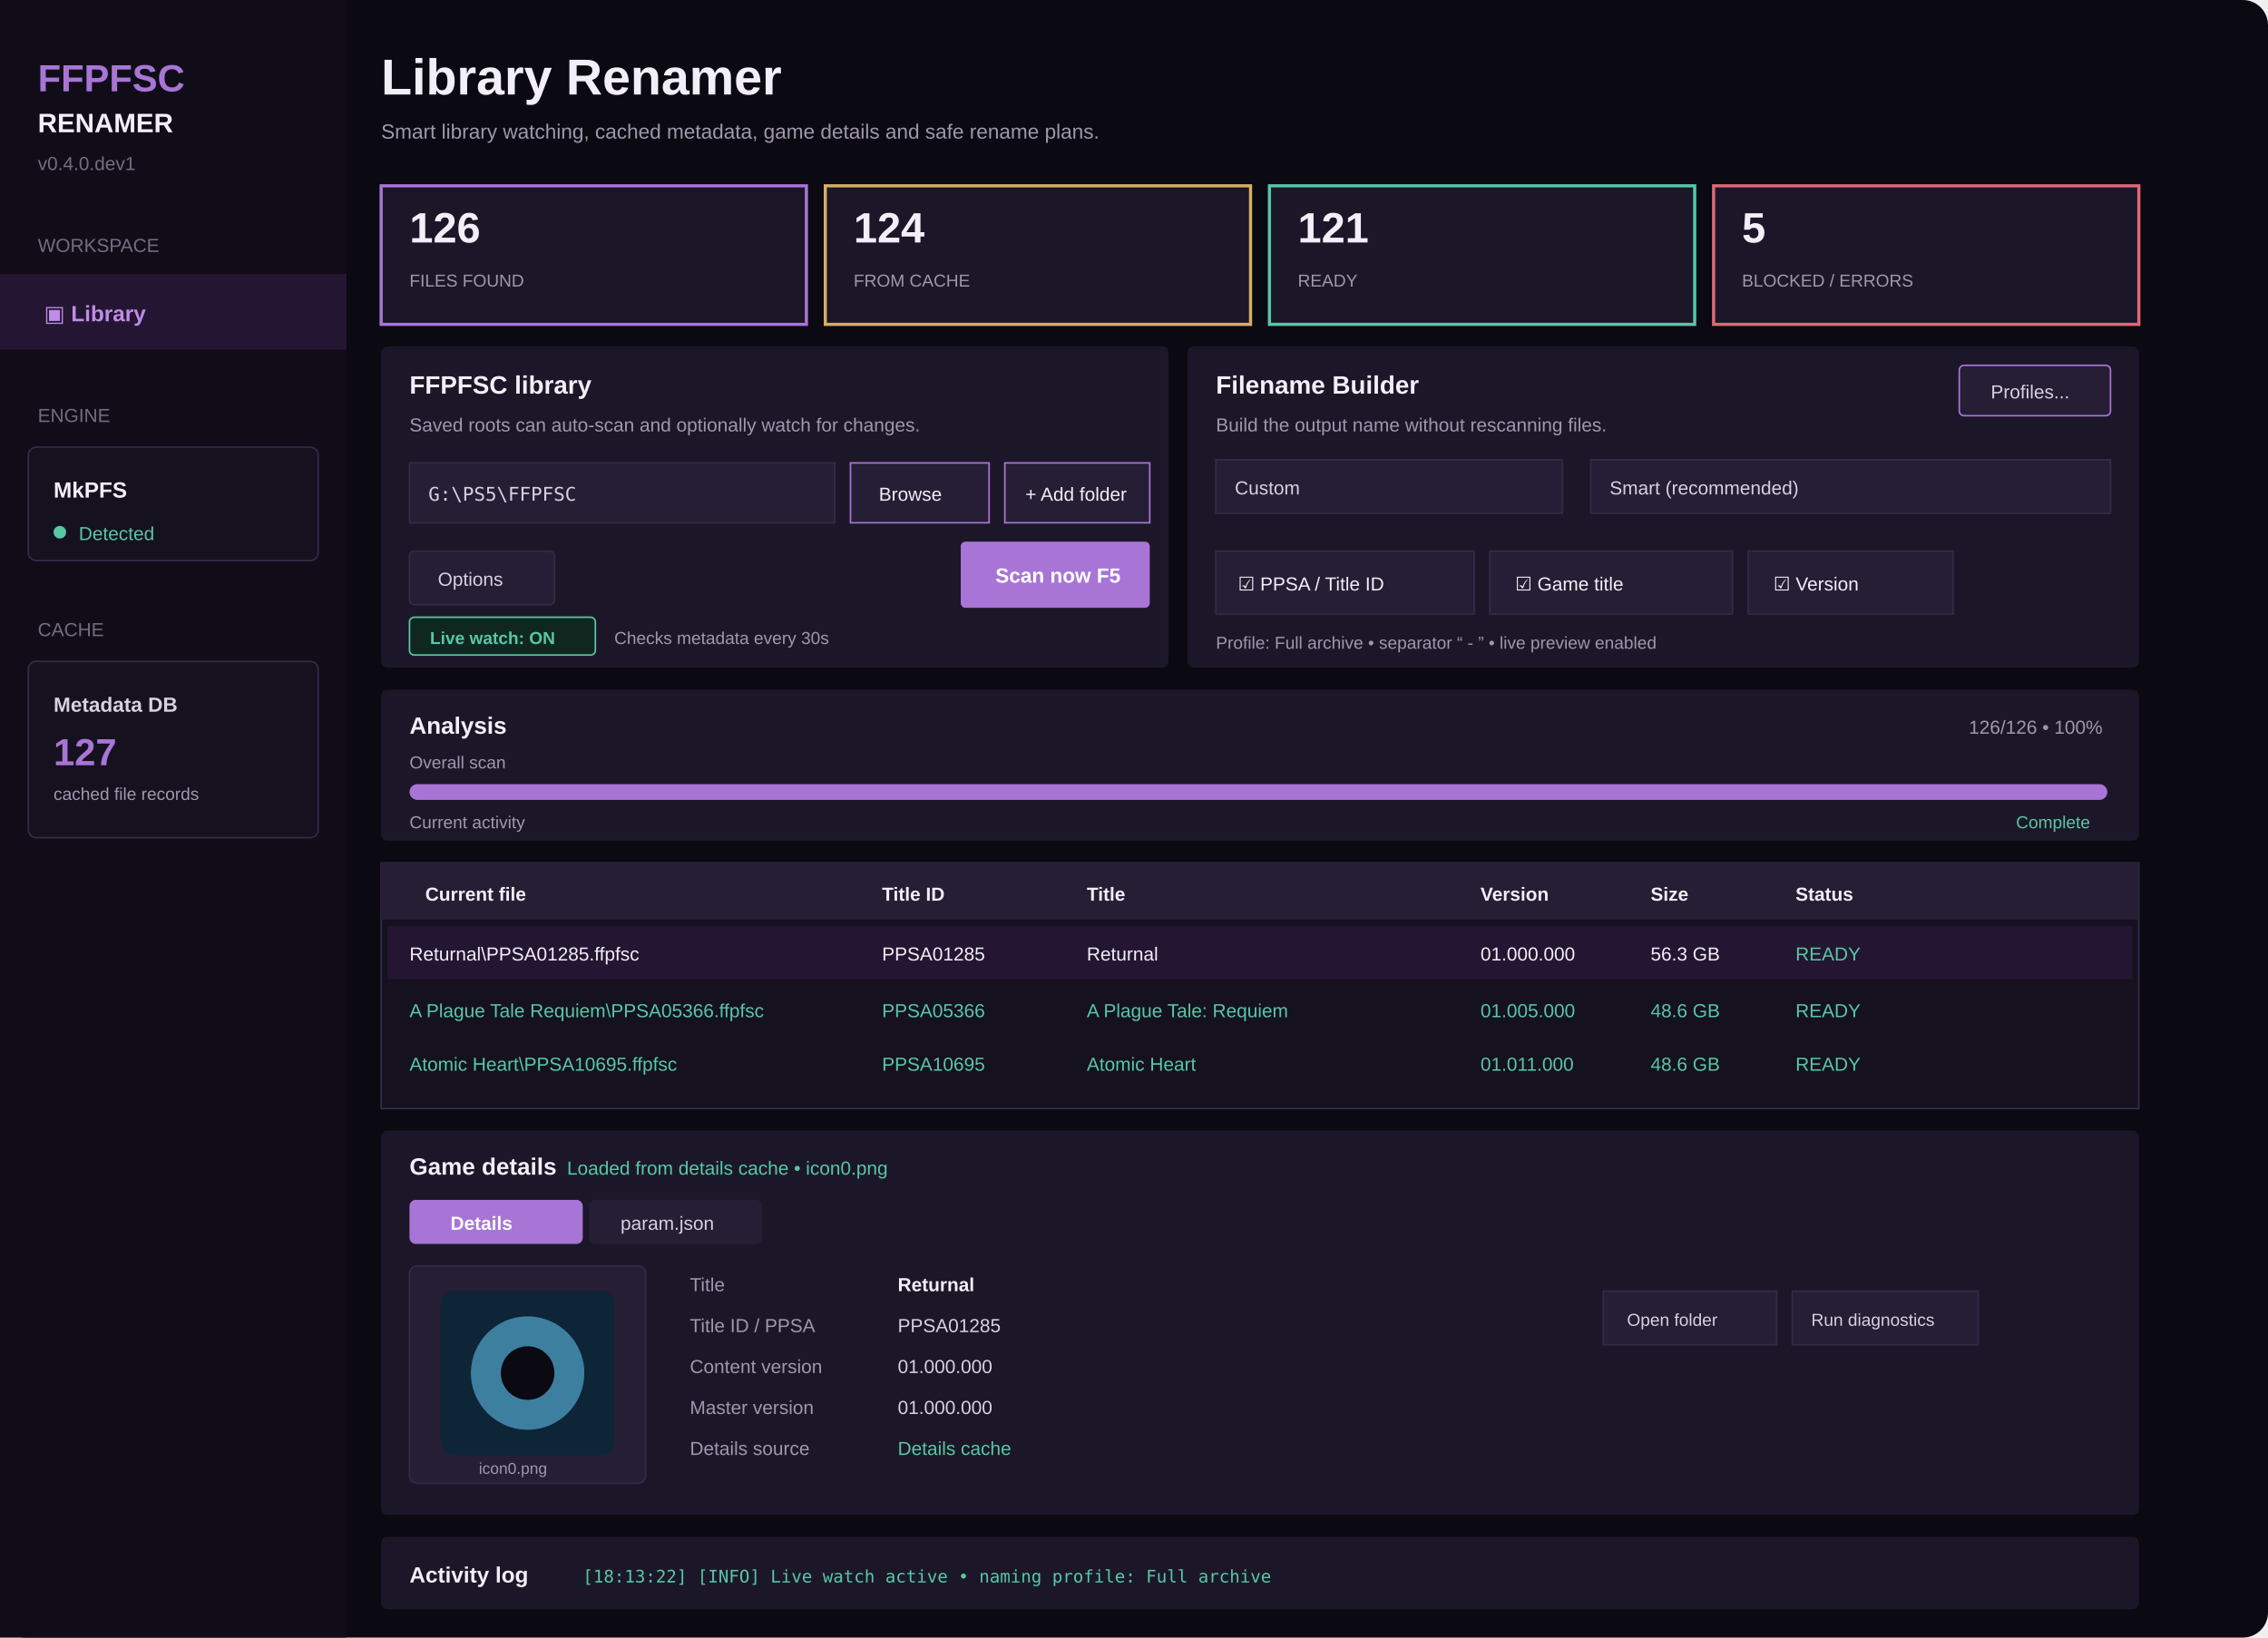
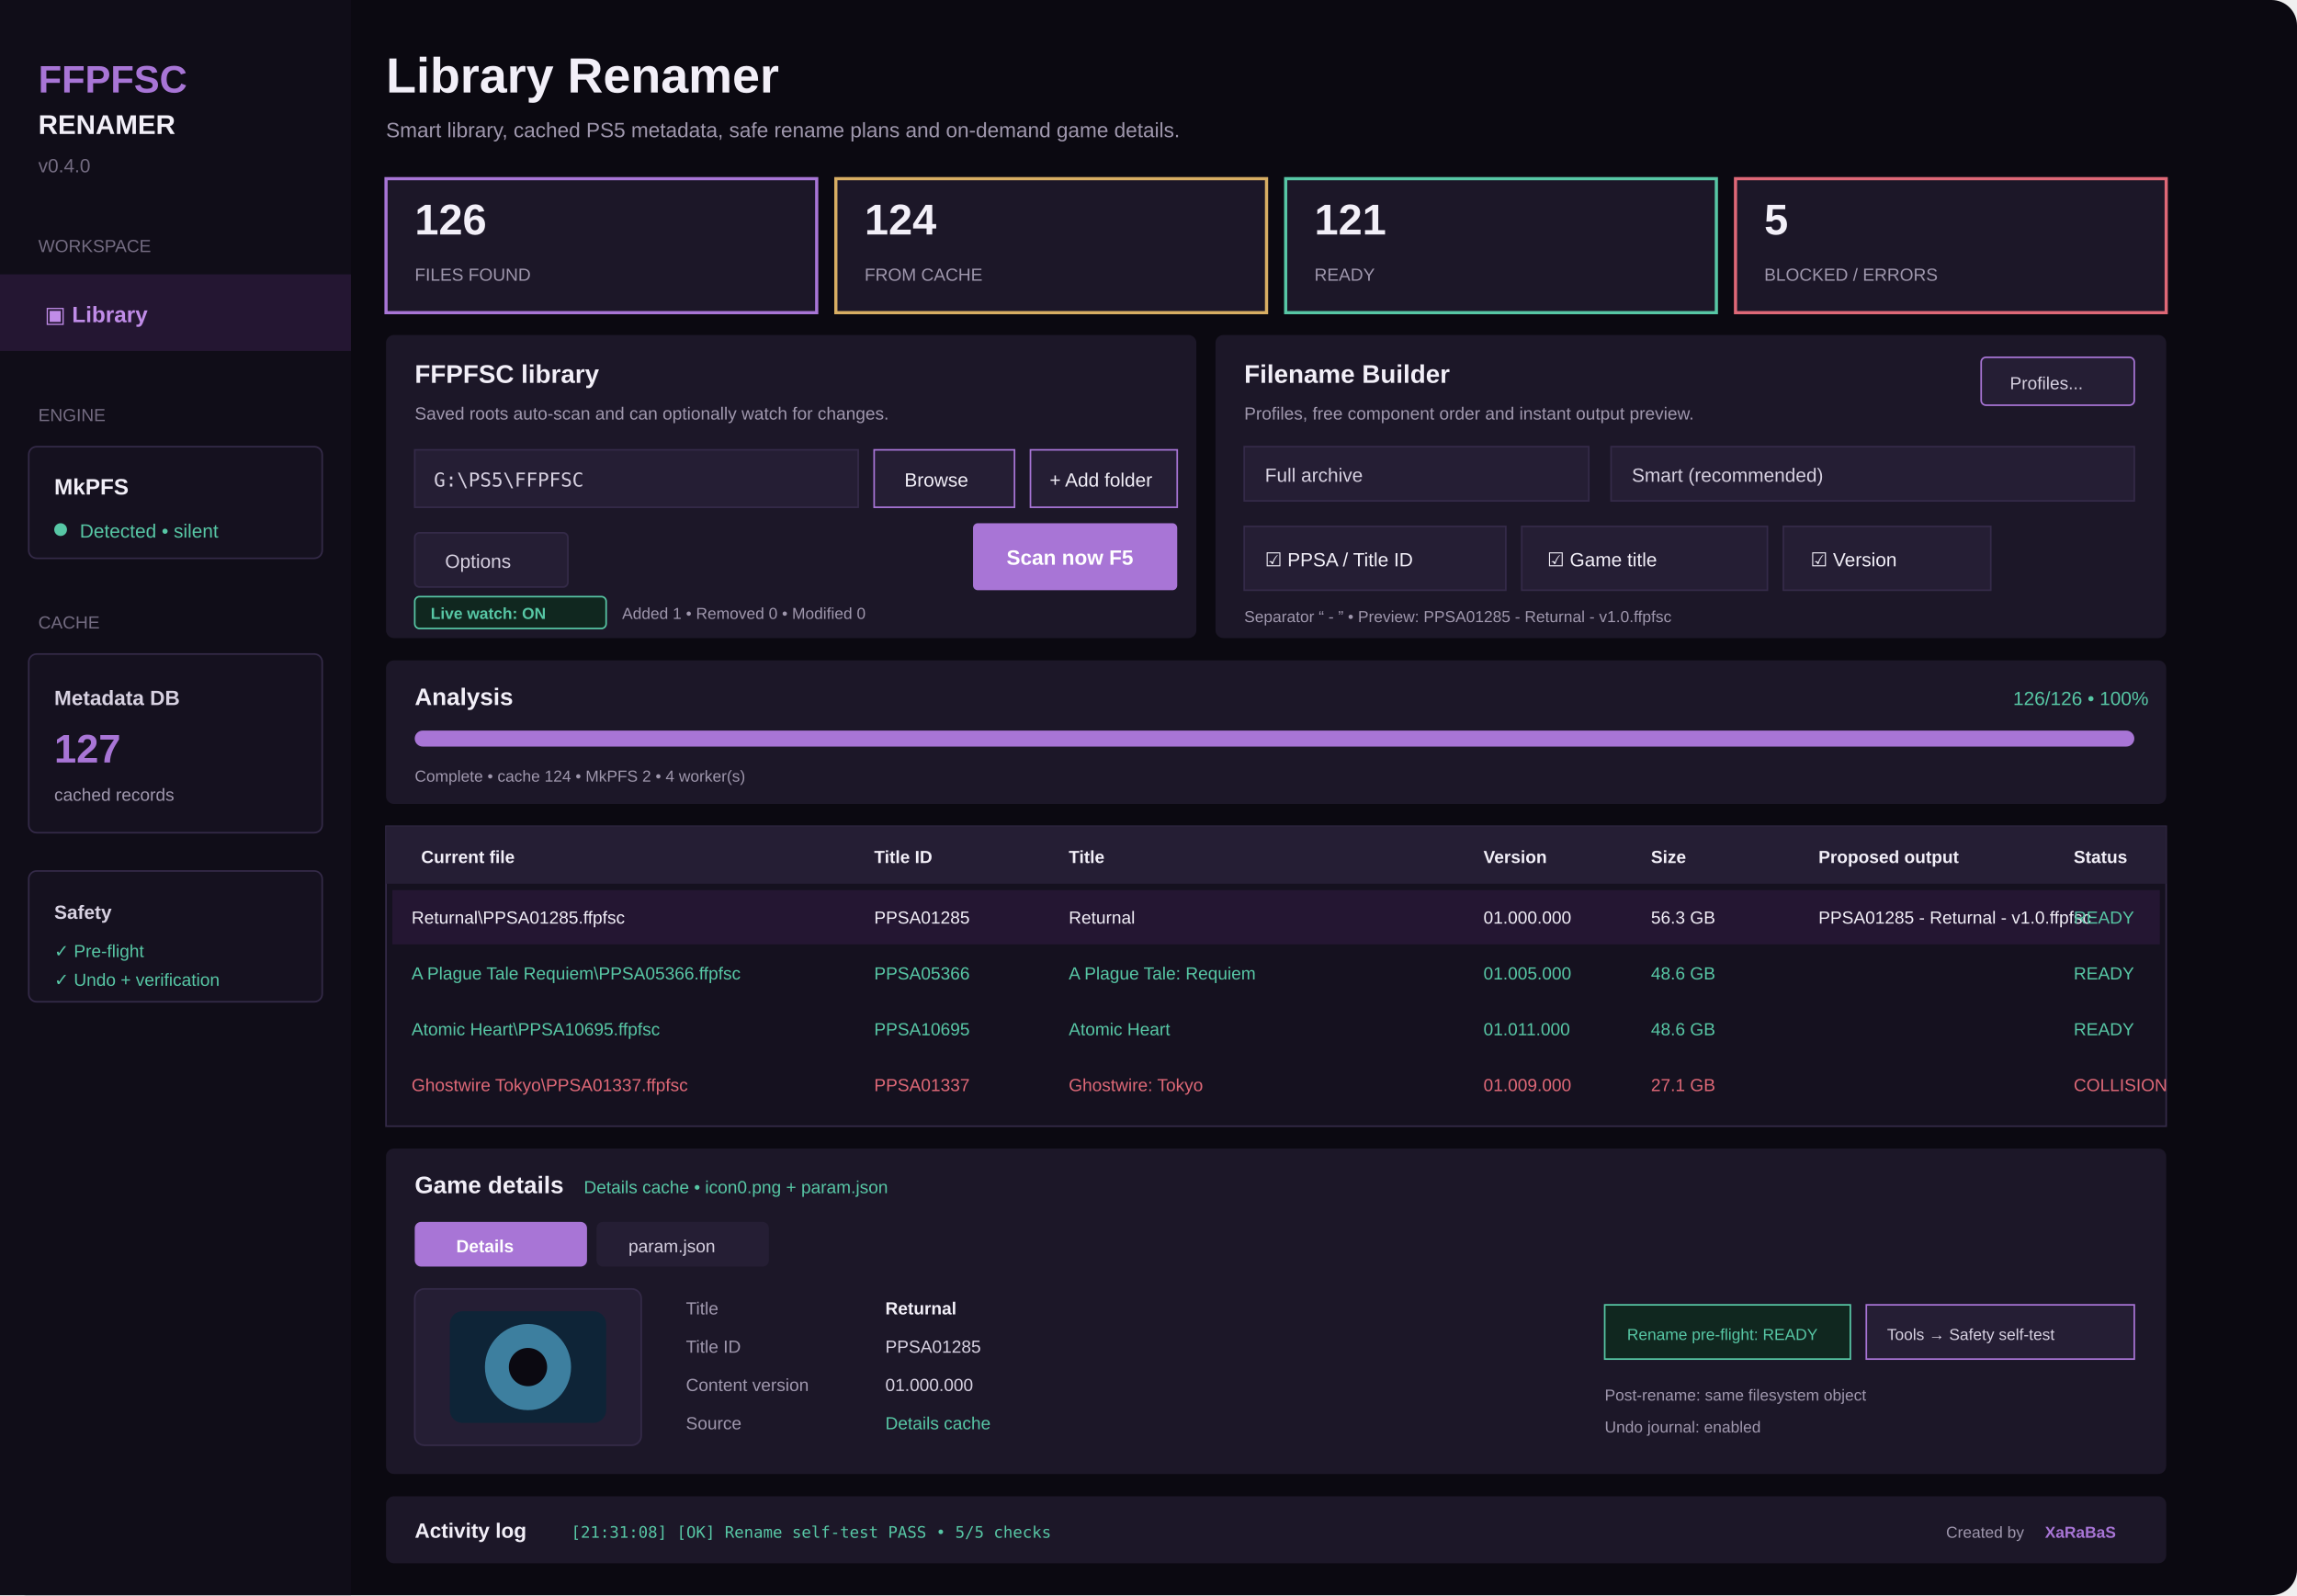
- <svg xmlns="http://www.w3.org/2000/svg" width="1440" height="1040" viewBox="0 0 1440 1040">
-   <rect width="1440" height="1040" rx="16" fill="#0b0911" />
-   <rect width="220" height="1040" fill="#100d18" />
-   <g font-family="Segoe UI,Arial">
+ <svg xmlns="http://www.w3.org/2000/svg" width="1440" height="1000" viewBox="0 0 1440 1000">
+   <rect width="1440" height="1000" rx="16" fill="#0b0911" />
+   <rect width="220" height="1000" fill="#100d18" />
+   <g font-family="Segoe UI, Arial, sans-serif">
    <text x="24" y="58" fill="#a875d6" font-size="24" font-weight="700">FFPFSC</text>
    <text x="24" y="84" fill="#f2eff8" font-size="17" font-weight="700">RENAMER</text>
-     <text x="24" y="108" fill="#746c82" font-size="12">v0.4.0.dev1</text>
-     <text x="24" y="160" fill="#746c82" font-size="12">WORKSPACE</text>
-     <rect x="0" y="174" width="220" height="48" fill="#241632" />
-     <text x="28" y="204" fill="#c08ce8" font-size="14" font-weight="700">▣  Library</text>
-     <text x="24" y="268" fill="#746c82" font-size="12">ENGINE</text>
-     <rect x="18" y="284" width="184" height="72" rx="5" fill="#15111f" stroke="#342a48" />
-     <text x="34" y="316" fill="#f2eff8" font-size="14" font-weight="700">MkPFS</text>
-     <circle cx="38" cy="338" r="4" fill="#57c7a5" />
-     <text x="50" y="343" fill="#57c7a5" font-size="12">Detected</text>
-     <text x="24" y="404" fill="#746c82" font-size="12">CACHE</text>
-     <rect x="18" y="420" width="184" height="112" rx="5" fill="#15111f" stroke="#342a48" />
-     <text x="34" y="452" fill="#d7d1e1" font-size="13" font-weight="700">Metadata DB</text>
-     <text x="34" y="486" fill="#a875d6" font-size="24" font-weight="700">127</text>
-     <text x="34" y="508" fill="#9f97ad" font-size="11">cached file records</text>
-     <text x="242" y="60" fill="#f2eff8" font-size="32" font-weight="700">Library Renamer</text>
-     <text x="242" y="88" fill="#9f97ad" font-size="13">Smart library watching, cached metadata, game details and safe rename plans.</text>
-     <rect x="242" y="118" width="270" height="88" fill="#1c1728" stroke="#a875d6" stroke-width="2" />
-     <text x="260" y="154" fill="#f2eff8" font-size="27" font-weight="700">126</text>
-     <text x="260" y="182" fill="#9f97ad" font-size="11">FILES FOUND</text>
-     <rect x="524" y="118" width="270" height="88" fill="#1c1728" stroke="#d8ae63" stroke-width="2" />
-     <text x="542" y="154" fill="#f2eff8" font-size="27" font-weight="700">124</text>
-     <text x="542" y="182" fill="#9f97ad" font-size="11">FROM CACHE</text>
-     <rect x="806" y="118" width="270" height="88" fill="#1c1728" stroke="#57c7a5" stroke-width="2" />
-     <text x="824" y="154" fill="#f2eff8" font-size="27" font-weight="700">121</text>
-     <text x="824" y="182" fill="#9f97ad" font-size="11">READY</text>
-     <rect x="1088" y="118" width="270" height="88" fill="#1c1728" stroke="#df6877" stroke-width="2" />
-     <text x="1106" y="154" fill="#f2eff8" font-size="27" font-weight="700">5</text>
-     <text x="1106" y="182" fill="#9f97ad" font-size="11">BLOCKED / ERRORS</text>
-     <rect x="242" y="220" width="500" height="204" rx="4" fill="#1c1728" />
-     <text x="260" y="250" fill="#f2eff8" font-size="16" font-weight="700">FFPFSC library</text>
-     <text x="260" y="274" fill="#9f97ad" font-size="12">Saved roots can auto-scan and optionally watch for changes.</text>
-     <rect x="260" y="294" width="270" height="38" fill="#251e34" stroke="#342a48" />
-     <text x="272" y="318" fill="#d7d1e1" font-family="Consolas" font-size="12">G:\PS5\FFPFSC</text>
-     <rect x="540" y="294" width="88" height="38" fill="#251e34" stroke="#a875d6" />
-     <text x="558" y="318" fill="#f2eff8" font-size="12">Browse</text>
-     <rect x="638" y="294" width="92" height="38" fill="#251e34" stroke="#a875d6" />
-     <text x="651" y="318" fill="#f2eff8" font-size="12">+ Add folder</text>
-     <rect x="260" y="350" width="92" height="34" rx="3" fill="#251e34" stroke="#342a48" />
-     <text x="278" y="372" fill="#d7d1e1" font-size="12">Options</text>
-     <rect x="610" y="344" width="120" height="42" rx="3" fill="#a875d6" />
-     <text x="632" y="370" fill="white" font-size="13" font-weight="700">Scan now  F5</text>
-     <rect x="260" y="392" width="118" height="24" rx="3" fill="#10271f" stroke="#57c7a5" />
-     <text x="273" y="409" fill="#57c7a5" font-size="11" font-weight="700">Live watch: ON</text>
-     <text x="390" y="409" fill="#9f97ad" font-size="11">Checks metadata every 30s</text>
-     <rect x="754" y="220" width="604" height="204" rx="4" fill="#1c1728" />
-     <text x="772" y="250" fill="#f2eff8" font-size="16" font-weight="700">Filename Builder</text>
-     <text x="772" y="274" fill="#9f97ad" font-size="12">Build the output name without rescanning files.</text>
-     <rect x="1244" y="232" width="96" height="32" rx="3" fill="#251e34" stroke="#a875d6" />
-     <text x="1264" y="253" fill="#d7d1e1" font-size="12">Profiles...</text>
-     <rect x="772" y="292" width="220" height="34" fill="#251e34" stroke="#342a48" />
-     <text x="784" y="314" fill="#d7d1e1" font-size="12">Custom</text>
-     <rect x="1010" y="292" width="330" height="34" fill="#251e34" stroke="#342a48" />
-     <text x="1022" y="314" fill="#d7d1e1" font-size="12">Smart (recommended)</text>
-     <rect x="772" y="350" width="164" height="40" fill="#251e34" stroke="#342a48" />
-     <text x="786" y="375" fill="#f2eff8" font-size="12">☑ PPSA / Title ID</text>
-     <rect x="946" y="350" width="154" height="40" fill="#251e34" stroke="#342a48" />
-     <text x="962" y="375" fill="#f2eff8" font-size="12">☑ Game title</text>
-     <rect x="1110" y="350" width="130" height="40" fill="#251e34" stroke="#342a48" />
-     <text x="1126" y="375" fill="#f2eff8" font-size="12">☑ Version</text>
-     <text x="772" y="412" fill="#9f97ad" font-size="11">Profile: Full archive • separator “ - ” • live preview enabled</text>
-     <rect x="242" y="438" width="1116" height="96" rx="4" fill="#1c1728" />
-     <text x="260" y="466" fill="#f2eff8" font-size="15" font-weight="700">Analysis</text>
-     <text x="1250" y="466" fill="#9f97ad" font-size="12">126/126 • 100%</text>
-     <text x="260" y="488" fill="#9f97ad" font-size="11">Overall scan</text>
-     <rect x="260" y="498" width="1078" height="10" rx="5" fill="#251e34" />
-     <rect x="260" y="498" width="1078" height="10" rx="5" fill="#a875d6" />
-     <text x="260" y="526" fill="#9f97ad" font-size="11">Current activity</text>
-     <text x="1280" y="526" fill="#57c7a5" font-size="11">Complete</text>
-     <rect x="242" y="548" width="1116" height="156" fill="#15111f" stroke="#342a48" />
-     <rect x="242" y="548" width="1116" height="36" fill="#251e34" />
-     <g fill="#f2eff8" font-size="12" font-weight="700">
-       <text x="270" y="572">Current file</text>
-       <text x="560" y="572">Title ID</text>
-       <text x="690" y="572">Title</text>
-       <text x="940" y="572">Version</text>
-       <text x="1048" y="572">Size</text>
-       <text x="1140" y="572">Status</text>
+     <text x="24" y="108" fill="#746c82" font-size="12">v0.4.0</text>
+     <text x="24" y="158" fill="#746c82" font-size="11">WORKSPACE</text>
+     <rect x="0" y="172" width="220" height="48" fill="#241632" />
+     <text x="28" y="202" fill="#c08ce8" font-size="14" font-weight="700">▣  Library</text>
+     <text x="24" y="264" fill="#746c82" font-size="11">ENGINE</text>
+     <rect x="18" y="280" width="184" height="70" rx="5" fill="#15111f" stroke="#342a48" />
+     <text x="34" y="310" fill="#f2eff8" font-size="14" font-weight="700">MkPFS</text>
+     <circle cx="38" cy="332" r="4" fill="#57c7a5" />
+     <text x="50" y="337" fill="#57c7a5" font-size="12">Detected • silent</text>
+     <text x="24" y="394" fill="#746c82" font-size="11">CACHE</text>
+     <rect x="18" y="410" width="184" height="112" rx="5" fill="#15111f" stroke="#342a48" />
+     <text x="34" y="442" fill="#d7d1e1" font-size="13" font-weight="700">Metadata DB</text>
+     <text x="34" y="478" fill="#a875d6" font-size="25" font-weight="700">127</text>
+     <text x="34" y="502" fill="#9f97ad" font-size="11">cached records</text>
+     <rect x="18" y="546" width="184" height="82" rx="5" fill="#15111f" stroke="#342a48" />
+     <text x="34" y="576" fill="#d7d1e1" font-size="12" font-weight="700">Safety</text>
+     <text x="34" y="600" fill="#57c7a5" font-size="11">✓ Pre-flight</text>
+     <text x="34" y="618" fill="#57c7a5" font-size="11">✓ Undo + verification</text>
+     <text x="242" y="58" fill="#f2eff8" font-size="31" font-weight="700">Library Renamer</text>
+     <text x="242" y="86" fill="#9f97ad" font-size="13">Smart library, cached PS5 metadata, safe rename plans and on-demand game details.</text>
+     <rect x="242" y="112" width="270" height="84" fill="#1c1728" stroke="#a875d6" stroke-width="2" />
+     <text x="260" y="147" fill="#f2eff8" font-size="27" font-weight="700">126</text>
+     <text x="260" y="176" fill="#9f97ad" font-size="11">FILES FOUND</text>
+     <rect x="524" y="112" width="270" height="84" fill="#1c1728" stroke="#d8ae63" stroke-width="2" />
+     <text x="542" y="147" fill="#f2eff8" font-size="27" font-weight="700">124</text>
+     <text x="542" y="176" fill="#9f97ad" font-size="11">FROM CACHE</text>
+     <rect x="806" y="112" width="270" height="84" fill="#1c1728" stroke="#57c7a5" stroke-width="2" />
+     <text x="824" y="147" fill="#f2eff8" font-size="27" font-weight="700">121</text>
+     <text x="824" y="176" fill="#9f97ad" font-size="11">READY</text>
+     <rect x="1088" y="112" width="270" height="84" fill="#1c1728" stroke="#df6877" stroke-width="2" />
+     <text x="1106" y="147" fill="#f2eff8" font-size="27" font-weight="700">5</text>
+     <text x="1106" y="176" fill="#9f97ad" font-size="11">BLOCKED / ERRORS</text>
+     <rect x="242" y="210" width="508" height="190" rx="5" fill="#1c1728" />
+     <text x="260" y="240" fill="#f2eff8" font-size="16" font-weight="700">FFPFSC library</text>
+     <text x="260" y="263" fill="#9f97ad" font-size="11">Saved roots auto-scan and can optionally watch for changes.</text>
+     <rect x="260" y="282" width="278" height="36" fill="#251e34" stroke="#342a48" />
+     <text x="272" y="305" fill="#d7d1e1" font-family="Consolas" font-size="12">G:\PS5\FFPFSC</text>
+     <rect x="548" y="282" width="88" height="36" fill="#251e34" stroke="#a875d6" />
+     <text x="567" y="305" fill="#f2eff8" font-size="12">Browse</text>
+     <rect x="646" y="282" width="92" height="36" fill="#251e34" stroke="#a875d6" />
+     <text x="658" y="305" fill="#f2eff8" font-size="12">+ Add folder</text>
+     <rect x="260" y="334" width="96" height="34" rx="3" fill="#251e34" stroke="#342a48" />
+     <text x="279" y="356" fill="#d7d1e1" font-size="12">Options</text>
+     <rect x="610" y="328" width="128" height="42" rx="3" fill="#a875d6" />
+     <text x="631" y="354" fill="#ffffff" font-size="13" font-weight="700">Scan now  F5</text>
+     <rect x="260" y="374" width="120" height="20" rx="3" fill="#10271f" stroke="#57c7a5" />
+     <text x="270" y="388" fill="#57c7a5" font-size="10" font-weight="700">Live watch: ON</text>
+     <text x="390" y="388" fill="#9f97ad" font-size="10">Added 1 • Removed 0 • Modified 0</text>
+     <rect x="762" y="210" width="596" height="190" rx="5" fill="#1c1728" />
+     <text x="780" y="240" fill="#f2eff8" font-size="16" font-weight="700">Filename Builder</text>
+     <text x="780" y="263" fill="#9f97ad" font-size="11">Profiles, free component order and instant output preview.</text>
+     <rect x="1242" y="224" width="96" height="30" rx="3" fill="#251e34" stroke="#a875d6" />
+     <text x="1260" y="244" fill="#d7d1e1" font-size="11">Profiles...</text>
+     <rect x="780" y="280" width="216" height="34" fill="#251e34" stroke="#342a48" />
+     <text x="793" y="302" fill="#d7d1e1" font-size="12">Full archive</text>
+     <rect x="1010" y="280" width="328" height="34" fill="#251e34" stroke="#342a48" />
+     <text x="1023" y="302" fill="#d7d1e1" font-size="12">Smart (recommended)</text>
+     <rect x="780" y="330" width="164" height="40" fill="#251e34" stroke="#342a48" />
+     <text x="793" y="355" fill="#f2eff8" font-size="12">☑ PPSA / Title ID</text>
+     <rect x="954" y="330" width="154" height="40" fill="#251e34" stroke="#342a48" />
+     <text x="970" y="355" fill="#f2eff8" font-size="12">☑ Game title</text>
+     <rect x="1118" y="330" width="130" height="40" fill="#251e34" stroke="#342a48" />
+     <text x="1135" y="355" fill="#f2eff8" font-size="12">☑ Version</text>
+     <text x="780" y="390" fill="#9f97ad" font-size="10">Separator “ - ” • Preview: PPSA01285 - Returnal - v1.0.ffpfsc</text>
+     <rect x="242" y="414" width="1116" height="90" rx="5" fill="#1c1728" />
+     <text x="260" y="442" fill="#f2eff8" font-size="15" font-weight="700">Analysis</text>
+     <text x="1262" y="442" fill="#57c7a5" font-size="12">126/126 • 100%</text>
+     <rect x="260" y="458" width="1078" height="10" rx="5" fill="#251e34" />
+     <rect x="260" y="458" width="1078" height="10" rx="5" fill="#a875d6" />
+     <text x="260" y="490" fill="#9f97ad" font-size="10">Complete • cache 124 • MkPFS 2 • 4 worker(s)</text>
+     <rect x="242" y="518" width="1116" height="188" fill="#15111f" stroke="#342a48" />
+     <rect x="242" y="518" width="1116" height="36" fill="#251e34" />
+     <g fill="#f2eff8" font-size="11" font-weight="700">
+       <text x="264" y="541">Current file</text>
+       <text x="548" y="541">Title ID</text>
+       <text x="670" y="541">Title</text>
+       <text x="930" y="541">Version</text>
+       <text x="1035" y="541">Size</text>
+       <text x="1140" y="541">Proposed output</text>
+       <text x="1300" y="541">Status</text>
    </g>
-     <rect x="246" y="588" width="1108" height="34" fill="#241632" />
-     <g font-size="12">
-       <text x="260" y="610" fill="#f2eff8">Returnal\PPSA01285.ffpfsc</text>
-       <text x="560" y="610" fill="#f2eff8">PPSA01285</text>
-       <text x="690" y="610" fill="#f2eff8">Returnal</text>
-       <text x="940" y="610" fill="#f2eff8">01.000.000</text>
-       <text x="1048" y="610" fill="#f2eff8">56.3 GB</text>
-       <text x="1140" y="610" fill="#57c7a5">READY</text>
-       <text x="260" y="646" fill="#57c7a5">A Plague Tale Requiem\PPSA05366.ffpfsc</text>
-       <text x="560" y="646" fill="#57c7a5">PPSA05366</text>
-       <text x="690" y="646" fill="#57c7a5">A Plague Tale: Requiem</text>
-       <text x="940" y="646" fill="#57c7a5">01.005.000</text>
-       <text x="1048" y="646" fill="#57c7a5">48.6 GB</text>
-       <text x="1140" y="646" fill="#57c7a5">READY</text>
-       <text x="260" y="680" fill="#57c7a5">Atomic Heart\PPSA10695.ffpfsc</text>
-       <text x="560" y="680" fill="#57c7a5">PPSA10695</text>
-       <text x="690" y="680" fill="#57c7a5">Atomic Heart</text>
-       <text x="940" y="680" fill="#57c7a5">01.011.000</text>
-       <text x="1048" y="680" fill="#57c7a5">48.6 GB</text>
-       <text x="1140" y="680" fill="#57c7a5">READY</text>
+     <rect x="246" y="558" width="1108" height="34" fill="#241632" />
+     <g font-size="11">
+       <text x="258" y="579" fill="#f2eff8">Returnal\PPSA01285.ffpfsc</text>
+       <text x="548" y="579" fill="#f2eff8">PPSA01285</text>
+       <text x="670" y="579" fill="#f2eff8">Returnal</text>
+       <text x="930" y="579" fill="#f2eff8">01.000.000</text>
+       <text x="1035" y="579" fill="#f2eff8">56.3 GB</text>
+       <text x="1140" y="579" fill="#f2eff8">PPSA01285 - Returnal - v1.0.ffpfsc</text>
+       <text x="1300" y="579" fill="#57c7a5">READY</text>
+       <text x="258" y="614" fill="#57c7a5">A Plague Tale Requiem\PPSA05366.ffpfsc</text>
+       <text x="548" y="614" fill="#57c7a5">PPSA05366</text>
+       <text x="670" y="614" fill="#57c7a5">A Plague Tale: Requiem</text>
+       <text x="930" y="614" fill="#57c7a5">01.005.000</text>
+       <text x="1035" y="614" fill="#57c7a5">48.6 GB</text>
+       <text x="1300" y="614" fill="#57c7a5">READY</text>
+       <text x="258" y="649" fill="#57c7a5">Atomic Heart\PPSA10695.ffpfsc</text>
+       <text x="548" y="649" fill="#57c7a5">PPSA10695</text>
+       <text x="670" y="649" fill="#57c7a5">Atomic Heart</text>
+       <text x="930" y="649" fill="#57c7a5">01.011.000</text>
+       <text x="1035" y="649" fill="#57c7a5">48.6 GB</text>
+       <text x="1300" y="649" fill="#57c7a5">READY</text>
+       <text x="258" y="684" fill="#df6877">Ghostwire Tokyo\PPSA01337.ffpfsc</text>
+       <text x="548" y="684" fill="#df6877">PPSA01337</text>
+       <text x="670" y="684" fill="#df6877">Ghostwire: Tokyo</text>
+       <text x="930" y="684" fill="#df6877">01.009.000</text>
+       <text x="1035" y="684" fill="#df6877">27.1 GB</text>
+       <text x="1300" y="684" fill="#df6877">COLLISION</text>
    </g>
-     <rect x="242" y="718" width="1116" height="244" rx="4" fill="#1c1728" />
-     <text x="260" y="746" fill="#f2eff8" font-size="15" font-weight="700">Game details</text>
-     <text x="360" y="746" fill="#57c7a5" font-size="12">Loaded from details cache • icon0.png</text>
-     <rect x="260" y="762" width="110" height="28" rx="4" fill="#a875d6" />
-     <text x="286" y="781" fill="white" font-size="12" font-weight="700">Details</text>
-     <rect x="374" y="762" width="110" height="28" rx="4" fill="#251e34" />
-     <text x="394" y="781" fill="#d7d1e1" font-size="12">param.json</text>
-     <rect x="260" y="804" width="150" height="138" rx="5" fill="#251e34" stroke="#342a48" />
-     <rect x="280" y="820" width="110" height="104" rx="8" fill="#0e2437" />
-     <circle cx="335" cy="872" r="36" fill="#3d7f9f" />
-     <circle cx="335" cy="872" r="17" fill="#0b0911" />
-     <text x="304" y="936" fill="#9f97ad" font-size="10">icon0.png</text>
-     <g font-size="12">
-       <text x="438" y="820" fill="#9f97ad">Title</text>
-       <text x="570" y="820" fill="#f2eff8" font-weight="700">Returnal</text>
-       <text x="438" y="846" fill="#9f97ad">Title ID / PPSA</text>
-       <text x="570" y="846" fill="#d7d1e1">PPSA01285</text>
-       <text x="438" y="872" fill="#9f97ad">Content version</text>
-       <text x="570" y="872" fill="#d7d1e1">01.000.000</text>
-       <text x="438" y="898" fill="#9f97ad">Master version</text>
-       <text x="570" y="898" fill="#d7d1e1">01.000.000</text>
-       <text x="438" y="924" fill="#9f97ad">Details source</text>
-       <text x="570" y="924" fill="#57c7a5">Details cache</text>
+     <rect x="242" y="720" width="1116" height="204" rx="5" fill="#1c1728" />
+     <text x="260" y="748" fill="#f2eff8" font-size="15" font-weight="700">Game details</text>
+     <text x="366" y="748" fill="#57c7a5" font-size="11">Details cache • icon0.png + param.json</text>
+     <rect x="260" y="766" width="108" height="28" rx="4" fill="#a875d6" />
+     <text x="286" y="785" fill="#ffffff" font-size="11" font-weight="700">Details</text>
+     <rect x="374" y="766" width="108" height="28" rx="4" fill="#251e34" />
+     <text x="394" y="785" fill="#d7d1e1" font-size="11">param.json</text>
+     <rect x="260" y="808" width="142" height="98" rx="6" fill="#251e34" stroke="#342a48" />
+     <rect x="282" y="822" width="98" height="70" rx="8" fill="#0e2437" />
+     <circle cx="331" cy="857" r="27" fill="#3d7f9f" />
+     <circle cx="331" cy="857" r="12" fill="#0b0911" />
+     <g font-size="11">
+       <text x="430" y="824" fill="#9f97ad">Title</text>
+       <text x="555" y="824" fill="#f2eff8" font-weight="700">Returnal</text>
+       <text x="430" y="848" fill="#9f97ad">Title ID</text>
+       <text x="555" y="848" fill="#d7d1e1">PPSA01285</text>
+       <text x="430" y="872" fill="#9f97ad">Content version</text>
+       <text x="555" y="872" fill="#d7d1e1">01.000.000</text>
+       <text x="430" y="896" fill="#9f97ad">Source</text>
+       <text x="555" y="896" fill="#57c7a5">Details cache</text>
    </g>
-     <rect x="1018" y="820" width="110" height="34" fill="#251e34" stroke="#342a48" />
-     <text x="1033" y="842" fill="#d7d1e1" font-size="11">Open folder</text>
-     <rect x="1138" y="820" width="118" height="34" fill="#251e34" stroke="#342a48" />
-     <text x="1150" y="842" fill="#d7d1e1" font-size="11">Run diagnostics</text>
-     <rect x="242" y="976" width="1116" height="46" rx="4" fill="#1c1728" />
-     <text x="260" y="1005" fill="#f2eff8" font-size="14" font-weight="700">Activity log</text>
-     <text x="370" y="1005" fill="#57c7a5" font-family="Consolas" font-size="11">[18:13:22] [INFO] Live watch active • naming profile: Full archive</text>
+     <rect x="1006" y="818" width="154" height="34" fill="#10271f" stroke="#57c7a5" />
+     <text x="1020" y="840" fill="#57c7a5" font-size="10">Rename pre-flight: READY</text>
+     <rect x="1170" y="818" width="168" height="34" fill="#251e34" stroke="#a875d6" />
+     <text x="1183" y="840" fill="#d7d1e1" font-size="10">Tools → Safety self-test</text>
+     <text x="1006" y="878" fill="#9f97ad" font-size="10">Post-rename: same filesystem object</text>
+     <text x="1006" y="898" fill="#9f97ad" font-size="10">Undo journal: enabled</text>
+     <rect x="242" y="938" width="1116" height="42" rx="5" fill="#1c1728" />
+     <text x="260" y="964" fill="#f2eff8" font-size="13" font-weight="700">Activity log</text>
+     <text x="358" y="964" fill="#57c7a5" font-family="Consolas" font-size="10">[21:31:08] [OK] Rename self-test PASS • 5/5 checks</text>
+     <text x="1220" y="964" fill="#9f97ad" font-size="10">Created by </text>
+     <text x="1282" y="964" fill="#a875d6" font-size="10" font-weight="700">XaRaBaS</text>
  </g>
</svg>
